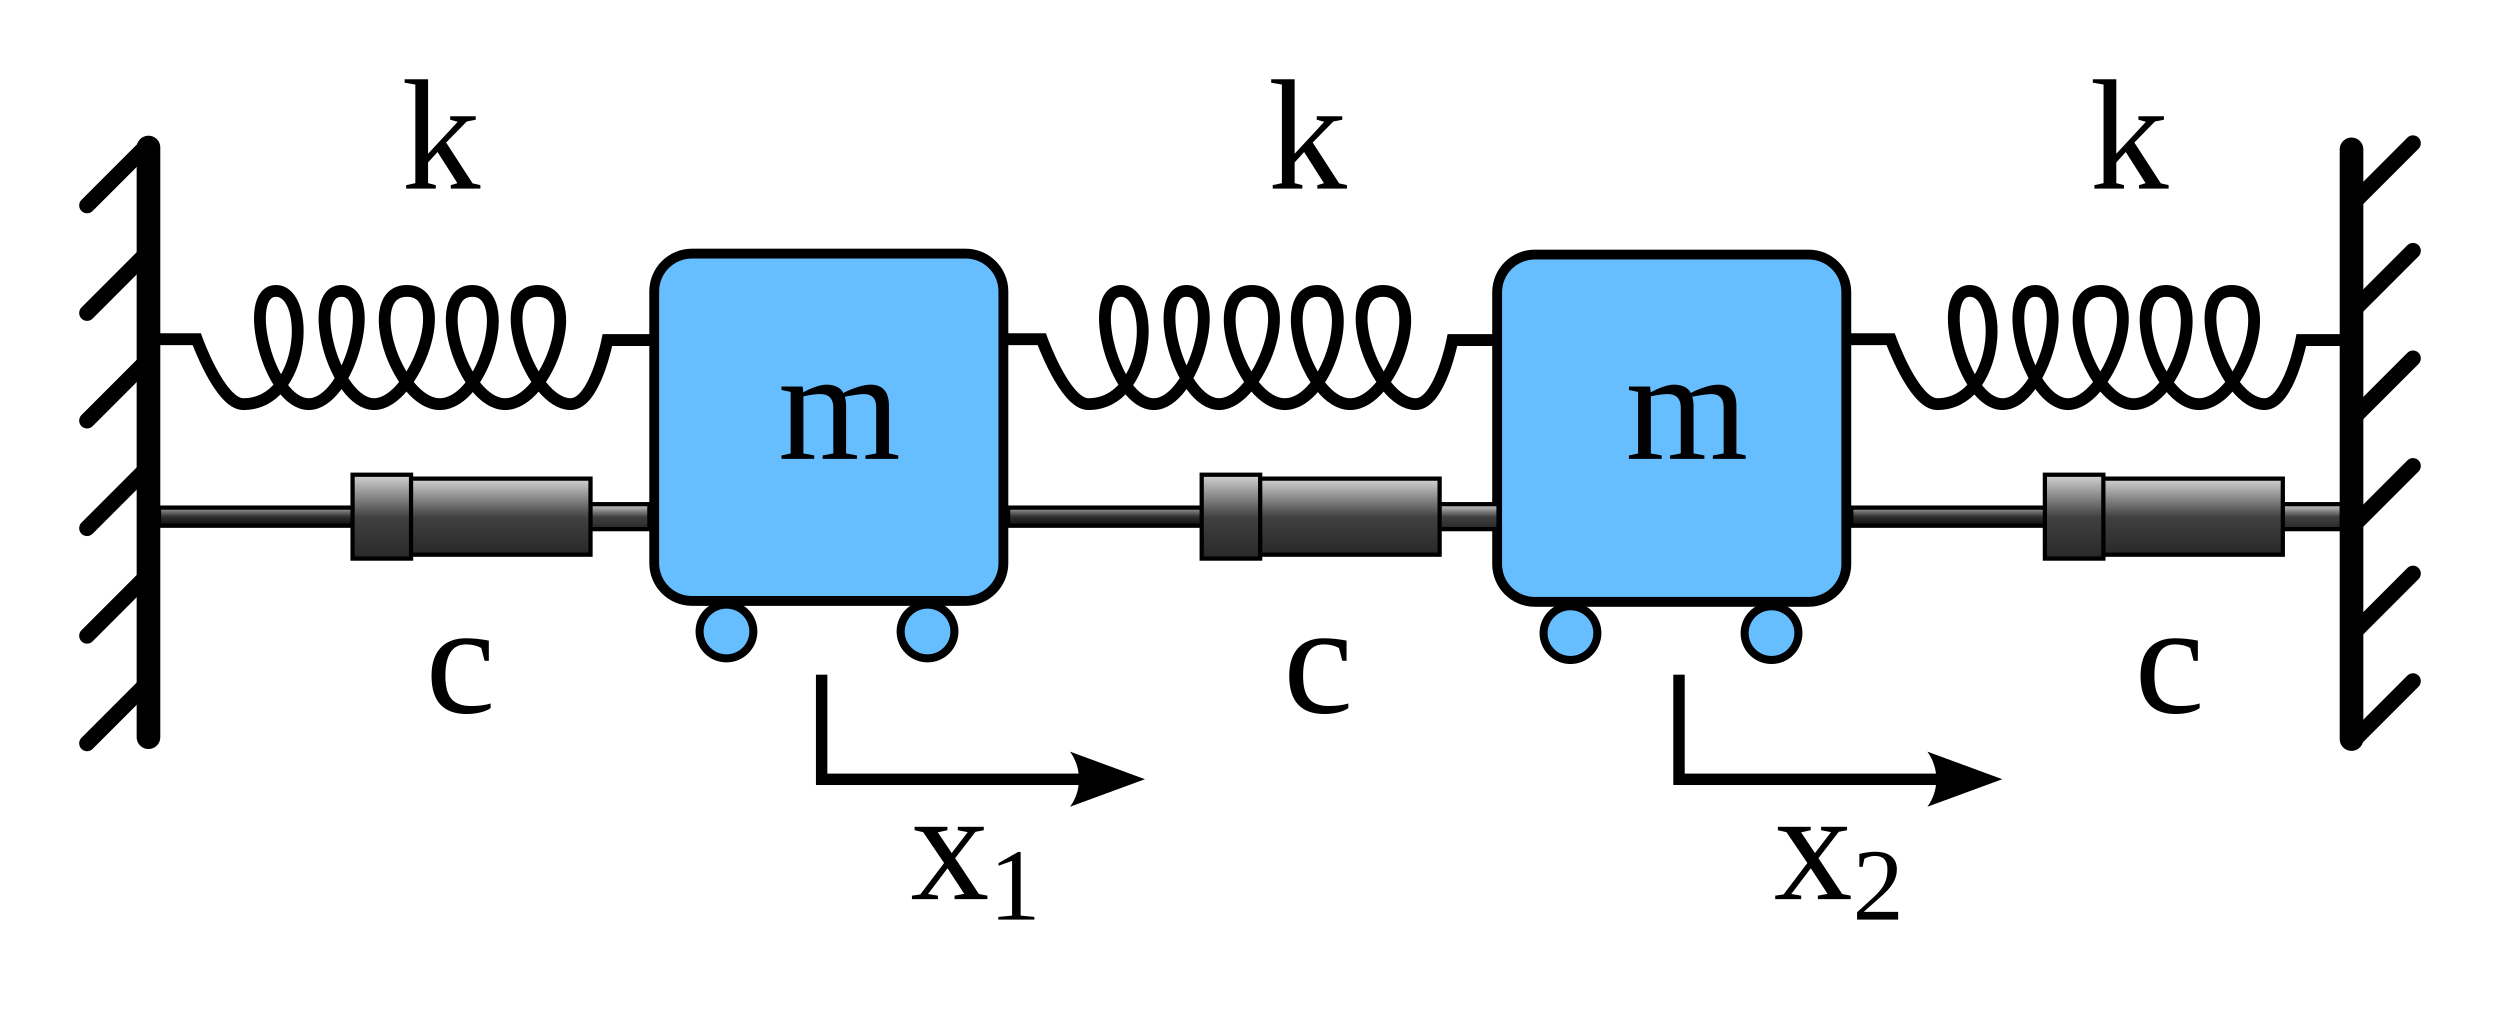
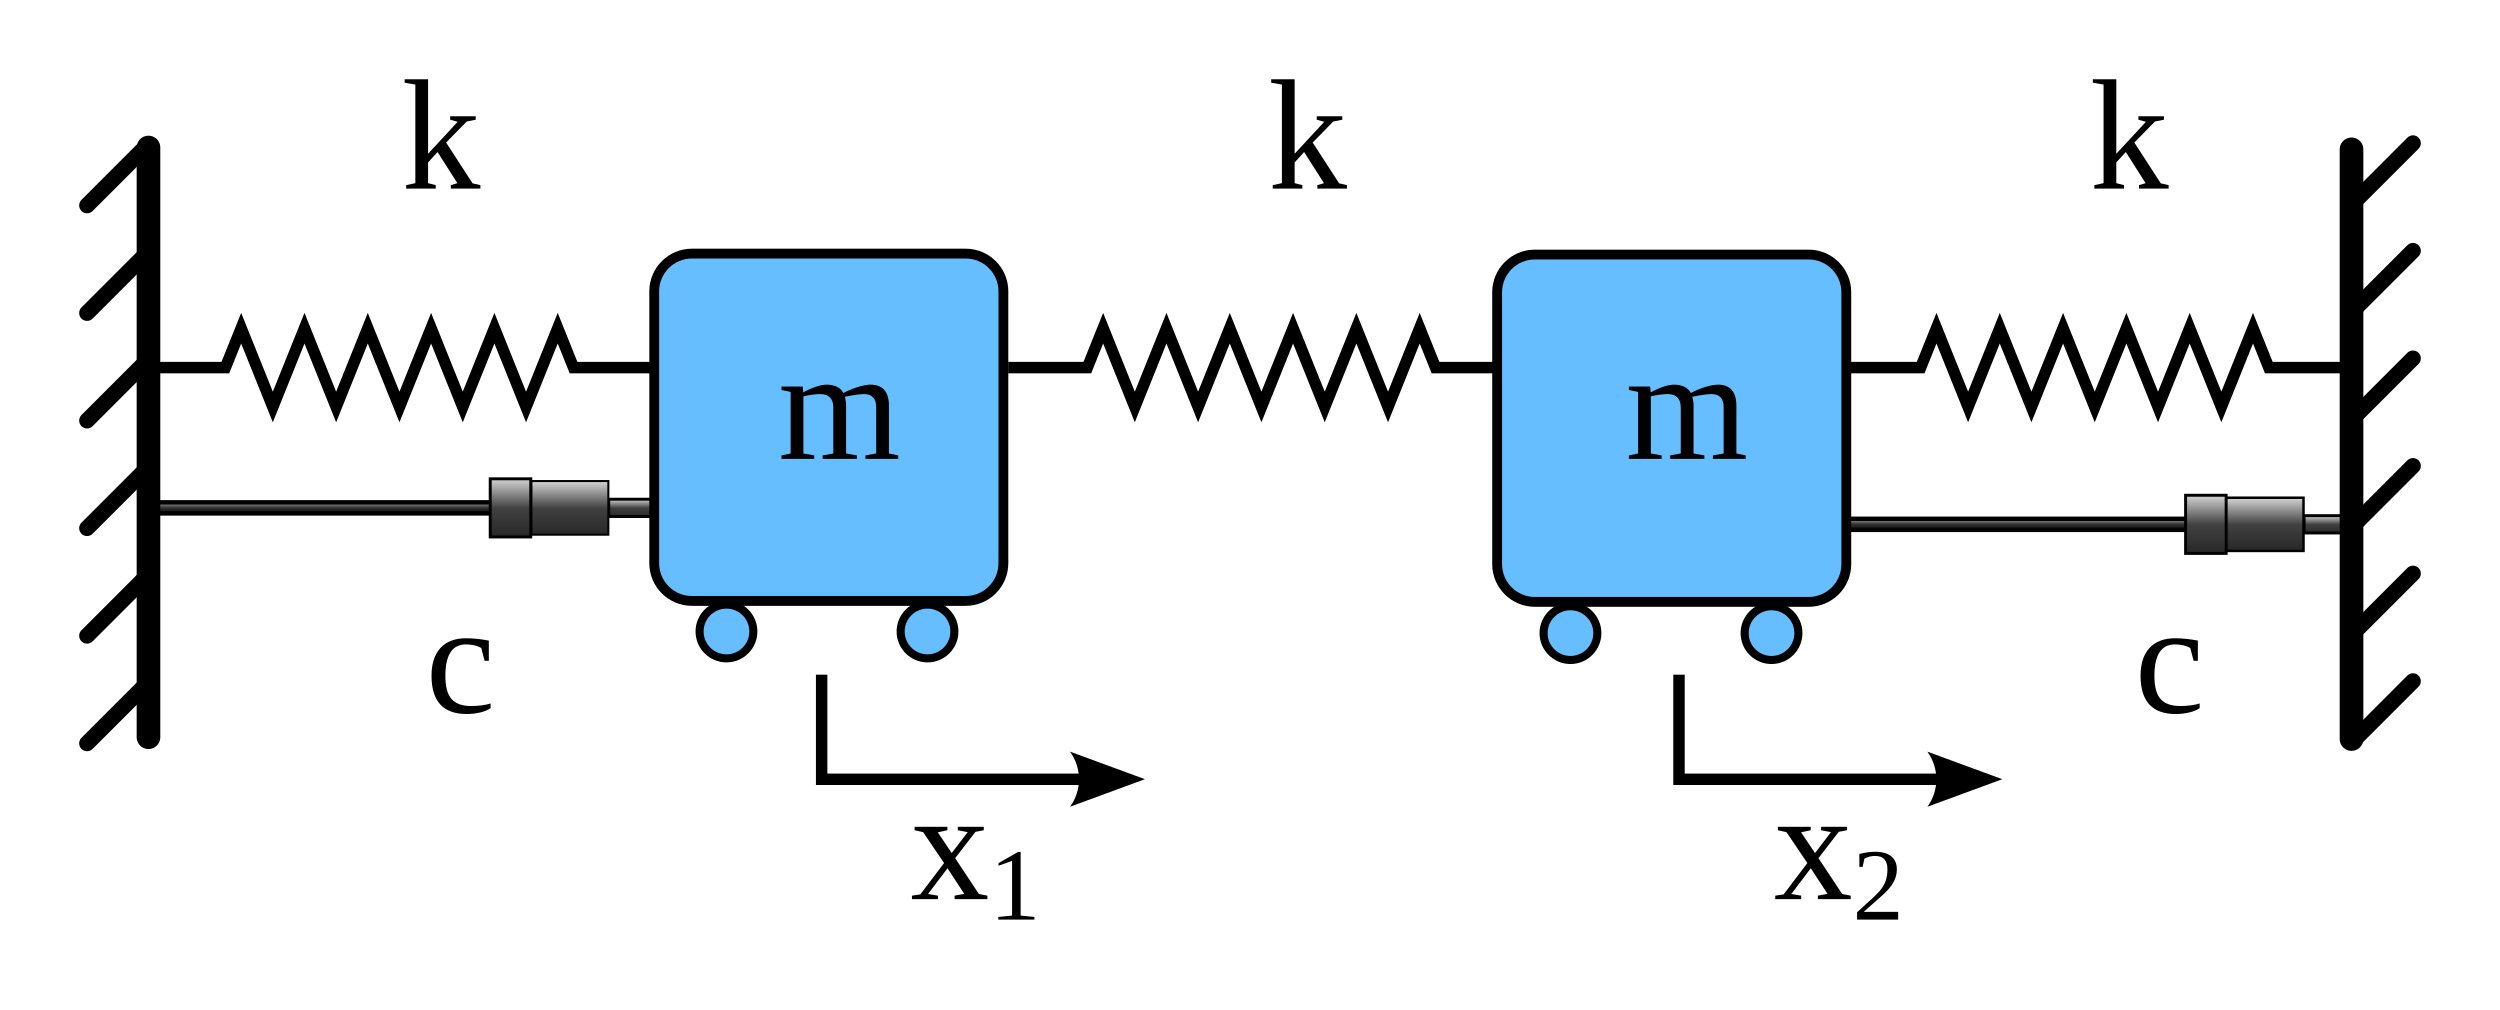
<svg xmlns="http://www.w3.org/2000/svg" xmlns:ns1="http://www.openswatchbook.org/uri/2009/osb" xmlns:xlink="http://www.w3.org/1999/xlink" width="634.68" height="256.355" id="svg2" version="1.1">
  <defs id="defs4">
    <linearGradient id="linearGradient3872" ns1:paint="solid">
      <stop style="stop-color:#000000;stop-opacity:1;" offset="0" id="stop3874" />
    </linearGradient>
    <linearGradient gradientUnits="userSpaceOnUse" xlink:href="#linearGradient3636" y1="149.316" id="linearGradient3642" x1="280.533" y2="46.952" x2="179.059" />
    <linearGradient id="linearGradient3636">
      <stop id="stop3638" style="stop-color:#000000;stop-opacity:1" offset="0" />
      <stop id="stop3644" style="stop-color:#d0d0d0;stop-opacity:1" offset="0.643" />
      <stop id="stop3640" style="stop-color:#ffffff;stop-opacity:1" offset="1" />
    </linearGradient>
    <linearGradient gradientTransform="matrix(0.430029,0,0,0.639573,193.7553,-48.61137)" gradientUnits="userSpaceOnUse" xlink:href="#linearGradient10689" id="linearGradient2567" y2="831.596" x2="195.701" y1="953.656" x1="195.701" />
    <linearGradient gradientTransform="matrix(1.723624,0,0,0.580173,5.800271,4.350203)" gradientUnits="userSpaceOnUse" xlink:href="#linearGradient10689" id="linearGradient2565" y2="831.596" x2="195.701" y1="953.656" x1="195.701" />
    <linearGradient gradientTransform="matrix(1.429058,0,0,0.138181,-89.86591,398.4339)" gradientUnits="userSpaceOnUse" xlink:href="#linearGradient12991" id="linearGradient2563" y2="831.596" x2="195.701" y1="953.656" x1="195.701" />
    <linearGradient gradientTransform="matrix(0.472869,0,0,0.190565,351.4267,351.7285)" gradientUnits="userSpaceOnUse" xlink:href="#linearGradient10689" id="linearGradient2561" y2="831.596" x2="195.701" y1="953.656" x1="195.701" />
    <linearGradient gradientTransform="scale(0.448308,2.230609)" gradientUnits="userSpaceOnUse" xlink:href="#linearGradient3574" id="linearGradient2393" y2="213.385" x2="-255.312" y1="213.385" x1="242.715" />
    <linearGradient gradientTransform="matrix(0.430029,0,0,0.639573,193.7553,-48.61137)" gradientUnits="userSpaceOnUse" xlink:href="#linearGradient10689" id="linearGradient2391" y2="831.596" x2="195.701" y1="953.656" x1="195.701" />
    <linearGradient gradientTransform="matrix(1.723624,0,0,0.580173,5.800271,4.350203)" gradientUnits="userSpaceOnUse" xlink:href="#linearGradient10689" id="linearGradient2389" y2="831.596" x2="195.701" y1="953.656" x1="195.701" />
    <linearGradient gradientTransform="matrix(1.429058,0,0,0.138181,-89.86591,398.4339)" gradientUnits="userSpaceOnUse" xlink:href="#linearGradient12991" id="linearGradient2387" y2="831.596" x2="195.701" y1="953.656" x1="195.701" />
    <linearGradient gradientTransform="matrix(0.472869,0,0,0.190565,351.4267,351.7285)" gradientUnits="userSpaceOnUse" xlink:href="#linearGradient10689" id="linearGradient2385" y2="831.596" x2="195.701" y1="953.656" x1="195.701" />
    <linearGradient gradientTransform="matrix(0.430029,0,0,0.639573,193.7553,-48.61137)" gradientUnits="userSpaceOnUse" xlink:href="#linearGradient10689" id="linearGradient13809" y2="831.596" x2="195.701" y1="953.656" x1="195.701" />
    <linearGradient gradientTransform="matrix(1.723624,0,0,0.580173,5.800271,4.350203)" gradientUnits="userSpaceOnUse" xlink:href="#linearGradient10689" id="linearGradient13807" y2="831.596" x2="195.701" y1="953.656" x1="195.701" />
    <linearGradient gradientTransform="matrix(1.429058,0,0,0.138181,-89.86591,398.4339)" gradientUnits="userSpaceOnUse" xlink:href="#linearGradient12991" id="linearGradient13805" y2="831.596" x2="195.701" y1="953.656" x1="195.701" />
    <linearGradient gradientTransform="matrix(0.472869,0,0,0.190565,351.4267,351.7285)" gradientUnits="userSpaceOnUse" xlink:href="#linearGradient10689" id="linearGradient13803" y2="831.596" x2="195.701" y1="953.656" x1="195.701" />
    <linearGradient gradientTransform="scale(0.448308,2.230609)" gradientUnits="userSpaceOnUse" xlink:href="#linearGradient3574" id="linearGradient4342" y2="213.385" x2="-255.312" y1="213.385" x1="242.715" />
    <linearGradient id="linearGradient3574">
      <stop id="stop3576" offset="0" style="stop-color:#80633f;stop-opacity:1" />
      <stop id="stop3578" offset="1" style="stop-color:#808080;stop-opacity:0" />
    </linearGradient>
    <linearGradient id="linearGradient10689">
      <stop id="stop10691" offset="0" style="stop-color:#202020;stop-opacity:1" />
      <stop id="stop10697" offset="0.5" style="stop-color:#404040;stop-opacity:1" />
      <stop id="stop10693" offset="1" style="stop-color:#ffffff;stop-opacity:1" />
    </linearGradient>
    <linearGradient id="linearGradient12991">
      <stop id="stop12993" offset="0" style="stop-color:#000000;stop-opacity:1" />
      <stop id="stop12995" offset="0.5" style="stop-color:#303030;stop-opacity:1" />
      <stop id="stop12997" offset="1" style="stop-color:#c5c5c5;stop-opacity:1" />
    </linearGradient>
    <marker id="Arrow1Lstart" style="overflow:visible" orient="auto" refY="0" refX="0">
      <path id="path14694" style="fill-rule:evenodd;stroke:#000000;stroke-width:1pt;marker-start:none" transform="scale(0.8,0.8)" d="M 0,0 5,-5 -12.5,0 5,5 0,0 z" />
    </marker>
    <marker id="Arrow2Lend" style="overflow:visible" orient="auto" refY="0" refX="0">
      <path id="path14686" style="font-size:12px;fill-rule:evenodd;stroke-width:0.625;stroke-linejoin:round" transform="matrix(-1.1,0,0,-1.1,5.5,0)" d="M 8.719,4.034 -2.207,0.016 8.719,-4.002 c -1.745,2.372 -1.735,5.617 -6e-7,8.035 z" />
    </marker>
    <marker id="Arrow2Mend" style="overflow:visible" orient="auto" refY="0" refX="0">
      <path id="path14683" style="font-size:12px;fill-rule:evenodd;stroke-width:0.625;stroke-linejoin:round" transform="matrix(-0.6,0,0,-0.6,3,0)" d="M 8.719,4.034 -2.207,0.016 8.719,-4.002 c -1.745,2.372 -1.735,5.617 -6e-7,8.035 z" />
    </marker>
    <marker id="DistanceOut" style="overflow:visible" orient="auto" refY="0" refX="0">
      <g id="g990" transform="matrix(-0.6,0,0,0.6,-4.8,0)">
        <path id="path991" style="fill-rule:evenodd;stroke:#000000;stroke-width:1pt;marker-start:none" d="M 0,0 5,-5 -12.5,0 5,5 0,0 z" />
        <path id="path992" style="fill:none;stroke:#000000;stroke-width:1.2pt;marker-start:none" d="m -14.76,-7 0,72" />
      </g>
    </marker>
    <marker id="TriangleOutM" style="overflow:visible" orient="auto" refY="0" refX="0">
      <path id="path14618" style="fill-rule:evenodd;stroke:#000000;stroke-width:1pt;marker-start:none" transform="scale(0.4,0.4)" d="m 5.77,0 -8.65,5 0,-10 8.65,5 z" />
    </marker>
-     <linearGradient xlink:href="#linearGradient10689" id="linearGradient5631" gradientUnits="userSpaceOnUse" gradientTransform="matrix(0.472869,0,0,0.190565,351.4267,351.7285)" x1="195.701" y1="953.656" x2="195.701" y2="831.596" />
-     <linearGradient xlink:href="#linearGradient12991" id="linearGradient5633" gradientUnits="userSpaceOnUse" gradientTransform="matrix(1.429058,0,0,0.138181,-89.86591,398.4339)" x1="195.701" y1="953.656" x2="195.701" y2="831.596" />
-     <linearGradient xlink:href="#linearGradient10689" id="linearGradient5635" gradientUnits="userSpaceOnUse" gradientTransform="matrix(1.723624,0,0,0.580173,5.800271,4.350203)" x1="195.701" y1="953.656" x2="195.701" y2="831.596" />
-     <linearGradient xlink:href="#linearGradient10689" id="linearGradient5637" gradientUnits="userSpaceOnUse" gradientTransform="matrix(0.430029,0,0,0.639573,193.7553,-48.61137)" x1="195.701" y1="953.656" x2="195.701" y2="831.596" />
-     <linearGradient xlink:href="#linearGradient10689-8" id="linearGradient5631-8" gradientUnits="userSpaceOnUse" gradientTransform="matrix(0.472869,0,0,0.190565,351.4267,351.7285)" x1="195.701" y1="953.656" x2="195.701" y2="831.596" />
    <linearGradient id="linearGradient10689-8">
      <stop id="stop10691-2" offset="0" style="stop-color:#202020;stop-opacity:1" />
      <stop id="stop10697-7" offset="0.5" style="stop-color:#404040;stop-opacity:1" />
      <stop id="stop10693-7" offset="1" style="stop-color:#ffffff;stop-opacity:1" />
    </linearGradient>
-     <linearGradient xlink:href="#linearGradient12991-2" id="linearGradient5633-1" gradientUnits="userSpaceOnUse" gradientTransform="matrix(1.429058,0,0,0.138181,-89.86591,398.4339)" x1="195.701" y1="953.656" x2="195.701" y2="831.596" />
    <linearGradient id="linearGradient12991-2">
      <stop id="stop12993-6" offset="0" style="stop-color:#000000;stop-opacity:1" />
      <stop id="stop12995-0" offset="0.5" style="stop-color:#303030;stop-opacity:1" />
      <stop id="stop12997-4" offset="1" style="stop-color:#c5c5c5;stop-opacity:1" />
    </linearGradient>
-     <linearGradient xlink:href="#linearGradient10689-8" id="linearGradient5635-9" gradientUnits="userSpaceOnUse" gradientTransform="matrix(1.723624,0,0,0.580173,5.800271,4.350203)" x1="195.701" y1="953.656" x2="195.701" y2="831.596" />
    <linearGradient id="linearGradient5660">
      <stop id="stop5662" offset="0" style="stop-color:#202020;stop-opacity:1" />
      <stop id="stop5664" offset="0.5" style="stop-color:#404040;stop-opacity:1" />
      <stop id="stop5666" offset="1" style="stop-color:#ffffff;stop-opacity:1" />
    </linearGradient>
    <linearGradient xlink:href="#linearGradient10689-8" id="linearGradient5637-4" gradientUnits="userSpaceOnUse" gradientTransform="matrix(0.430029,0,0,0.639573,193.7553,-48.61137)" x1="195.701" y1="953.656" x2="195.701" y2="831.596" />
    <linearGradient id="linearGradient5669">
      <stop id="stop5671" offset="0" style="stop-color:#202020;stop-opacity:1" />
      <stop id="stop5673" offset="0.5" style="stop-color:#404040;stop-opacity:1" />
      <stop id="stop5675" offset="1" style="stop-color:#ffffff;stop-opacity:1" />
    </linearGradient>
-     <linearGradient y2="831.596" x2="195.701" y1="953.656" x1="195.701" gradientTransform="matrix(0.430029,0,0,0.639573,193.7553,-48.61137)" gradientUnits="userSpaceOnUse" id="linearGradient5682" xlink:href="#linearGradient10689-8" />
-     <linearGradient xlink:href="#linearGradient10689-8-5" id="linearGradient5631-8-4" gradientUnits="userSpaceOnUse" gradientTransform="matrix(0.472869,0,0,0.190565,351.4267,351.7285)" x1="195.701" y1="953.656" x2="195.701" y2="831.596" />
    <linearGradient id="linearGradient10689-8-5">
      <stop id="stop10691-2-8" offset="0" style="stop-color:#202020;stop-opacity:1" />
      <stop id="stop10697-7-8" offset="0.5" style="stop-color:#404040;stop-opacity:1" />
      <stop id="stop10693-7-1" offset="1" style="stop-color:#ffffff;stop-opacity:1" />
    </linearGradient>
-     <linearGradient xlink:href="#linearGradient12991-2-1" id="linearGradient5633-1-2" gradientUnits="userSpaceOnUse" gradientTransform="matrix(1.429058,0,0,0.138181,-89.86591,398.4339)" x1="195.701" y1="953.656" x2="195.701" y2="831.596" />
    <linearGradient id="linearGradient12991-2-1">
      <stop id="stop12993-6-4" offset="0" style="stop-color:#000000;stop-opacity:1" />
      <stop id="stop12995-0-9" offset="0.5" style="stop-color:#303030;stop-opacity:1" />
      <stop id="stop12997-4-8" offset="1" style="stop-color:#c5c5c5;stop-opacity:1" />
    </linearGradient>
-     <linearGradient xlink:href="#linearGradient10689-8-5" id="linearGradient5635-9-2" gradientUnits="userSpaceOnUse" gradientTransform="matrix(1.723624,0,0,0.580173,5.800271,4.350203)" x1="195.701" y1="953.656" x2="195.701" y2="831.596" />
    <linearGradient id="linearGradient5762">
      <stop id="stop5764" offset="0" style="stop-color:#202020;stop-opacity:1" />
      <stop id="stop5766" offset="0.5" style="stop-color:#404040;stop-opacity:1" />
      <stop id="stop5768" offset="1" style="stop-color:#ffffff;stop-opacity:1" />
    </linearGradient>
    <linearGradient y2="831.596" x2="195.701" y1="953.656" x1="195.701" gradientTransform="matrix(0.430029,0,0,0.639573,193.7553,-48.61137)" gradientUnits="userSpaceOnUse" id="linearGradient5682-4" xlink:href="#linearGradient10689-8-5" />
    <linearGradient id="linearGradient5771">
      <stop id="stop5773" offset="0" style="stop-color:#202020;stop-opacity:1" />
      <stop id="stop5775" offset="0.5" style="stop-color:#404040;stop-opacity:1" />
      <stop id="stop5777" offset="1" style="stop-color:#ffffff;stop-opacity:1" />
    </linearGradient>
-     <linearGradient y2="831.596" x2="195.701" y1="953.656" x1="195.701" gradientTransform="matrix(0.430029,0,0,0.639573,193.7553,-48.61137)" gradientUnits="userSpaceOnUse" id="linearGradient5784" xlink:href="#linearGradient10689-8-5" />
    <marker id="Arrow2Mend-1" style="overflow:visible" orient="auto" refY="0" refX="0">
      <path id="path14683-7" style="font-size:12px;fill-rule:evenodd;stroke-width:0.625;stroke-linejoin:round" transform="matrix(-0.6,0,0,-0.6,3,0)" d="M 8.719,4.034 -2.207,0.016 8.719,-4.002 c -1.745,2.372 -1.735,5.617 -6e-7,8.035 z" />
    </marker>
+     <linearGradient xlink:href="#linearGradient12991" id="linearGradient3258" gradientUnits="userSpaceOnUse" gradientTransform="matrix(3.629882,0,0,0.1220339,-575.985,417.6427)" x1="195.701" y1="953.656" x2="195.701" y2="831.596" />
+     <linearGradient xlink:href="#linearGradient10689" id="linearGradient3260" gradientUnits="userSpaceOnUse" gradientTransform="matrix(0.472869,0,0,0.190565,354.7498,356.5404)" x1="195.701" y1="953.656" x2="195.701" y2="831.596" />
+     <linearGradient xlink:href="#linearGradient10689" id="linearGradient3262" gradientUnits="userSpaceOnUse" gradientTransform="matrix(0.8160099,0,0,0.5901023,225.5794,0.3090354)" x1="195.701" y1="953.656" x2="195.701" y2="831.596" />
+     <linearGradient xlink:href="#linearGradient10689" id="linearGradient3264" gradientUnits="userSpaceOnUse" gradientTransform="matrix(0.430029,0,0,0.639573,240.4994,-43.79948)" x1="195.701" y1="953.656" x2="195.701" y2="831.596" />
+     <linearGradient xlink:href="#linearGradient12991-7" id="linearGradient3258-1" gradientUnits="userSpaceOnUse" gradientTransform="matrix(3.629882,0,0,0.1220339,-575.985,417.6427)" x1="195.701" y1="953.656" x2="195.701" y2="831.596" />
+     <linearGradient id="linearGradient12991-7">
+       <stop id="stop12993-4" offset="0" style="stop-color:#000000;stop-opacity:1" />
+       <stop id="stop12995-09" offset="0.5" style="stop-color:#303030;stop-opacity:1" />
+       <stop id="stop12997-48" offset="1" style="stop-color:#c5c5c5;stop-opacity:1" />
+     </linearGradient>
+     <linearGradient xlink:href="#linearGradient10689-2" id="linearGradient3260-8" gradientUnits="userSpaceOnUse" gradientTransform="matrix(0.472869,0,0,0.190565,354.7498,356.5404)" x1="195.701" y1="953.656" x2="195.701" y2="831.596" />
+     <linearGradient id="linearGradient10689-2">
+       <stop id="stop10691-4" offset="0" style="stop-color:#202020;stop-opacity:1" />
+       <stop id="stop10697-5" offset="0.5" style="stop-color:#404040;stop-opacity:1" />
+       <stop id="stop10693-5" offset="1" style="stop-color:#ffffff;stop-opacity:1" />
+     </linearGradient>
+     <linearGradient xlink:href="#linearGradient10689-2" id="linearGradient3262-1" gradientUnits="userSpaceOnUse" gradientTransform="matrix(0.7877126,0,0,0.5904889,231.1025,-0.03558926)" x1="195.701" y1="953.656" x2="195.701" y2="831.596" />
+     <linearGradient id="linearGradient3287">
+       <stop id="stop3289" offset="0" style="stop-color:#202020;stop-opacity:1" />
+       <stop id="stop3291" offset="0.5" style="stop-color:#404040;stop-opacity:1" />
+       <stop id="stop3293" offset="1" style="stop-color:#ffffff;stop-opacity:1" />
+     </linearGradient>
+     <linearGradient xlink:href="#linearGradient10689-2" id="linearGradient3264-7" gradientUnits="userSpaceOnUse" gradientTransform="matrix(0.430029,0,0,0.639573,240.4994,-43.79948)" x1="195.701" y1="953.656" x2="195.701" y2="831.596" />
+     <linearGradient id="linearGradient3296">
+       <stop id="stop3298" offset="0" style="stop-color:#202020;stop-opacity:1" />
+       <stop id="stop3300" offset="0.5" style="stop-color:#404040;stop-opacity:1" />
+       <stop id="stop3302" offset="1" style="stop-color:#ffffff;stop-opacity:1" />
+     </linearGradient>
+     <linearGradient y2="831.596" x2="195.701" y1="953.656" x1="195.701" gradientTransform="matrix(0.430029,0,0,0.639573,240.4994,-43.79948)" gradientUnits="userSpaceOnUse" id="linearGradient3310" xlink:href="#linearGradient10689-2" />
+     <linearGradient xlink:href="#linearGradient12991-7-4" id="linearGradient3258-1-1" gradientUnits="userSpaceOnUse" gradientTransform="matrix(3.629882,0,0,0.1220339,-575.985,417.6427)" x1="195.701" y1="953.656" x2="195.701" y2="831.596" />
+     <linearGradient id="linearGradient12991-7-4">
+       <stop id="stop12993-4-2" offset="0" style="stop-color:#000000;stop-opacity:1" />
+       <stop id="stop12995-09-3" offset="0.5" style="stop-color:#303030;stop-opacity:1" />
+       <stop id="stop12997-48-2" offset="1" style="stop-color:#c5c5c5;stop-opacity:1" />
+     </linearGradient>
+     <linearGradient xlink:href="#linearGradient10689-2-1" id="linearGradient3260-8-2" gradientUnits="userSpaceOnUse" gradientTransform="matrix(0.472869,0,0,0.190565,354.7498,356.5404)" x1="195.701" y1="953.656" x2="195.701" y2="831.596" />
+     <linearGradient id="linearGradient10689-2-1">
+       <stop id="stop10691-4-6" offset="0" style="stop-color:#202020;stop-opacity:1" />
+       <stop id="stop10697-5-8" offset="0.5" style="stop-color:#404040;stop-opacity:1" />
+       <stop id="stop10693-5-5" offset="1" style="stop-color:#ffffff;stop-opacity:1" />
+     </linearGradient>
+     <linearGradient xlink:href="#linearGradient10689-2-1" id="linearGradient3262-1-7" gradientUnits="userSpaceOnUse" gradientTransform="matrix(1.226927,0,0,0.5851269,125.4419,4.745196)" x1="195.701" y1="953.656" x2="195.701" y2="831.596" />
+     <linearGradient id="linearGradient3392">
+       <stop id="stop3394" offset="0" style="stop-color:#202020;stop-opacity:1" />
+       <stop id="stop3396" offset="0.5" style="stop-color:#404040;stop-opacity:1" />
+       <stop id="stop3398" offset="1" style="stop-color:#ffffff;stop-opacity:1" />
+     </linearGradient>
+     <linearGradient y2="831.596" x2="195.701" y1="953.656" x1="195.701" gradientTransform="matrix(0.430029,0,0,0.639573,240.4994,-43.79948)" gradientUnits="userSpaceOnUse" id="linearGradient3310-6" xlink:href="#linearGradient10689-2-1" />
+     <linearGradient id="linearGradient3401">
+       <stop id="stop3403" offset="0" style="stop-color:#202020;stop-opacity:1" />
+       <stop id="stop3405" offset="0.5" style="stop-color:#404040;stop-opacity:1" />
+       <stop id="stop3407" offset="1" style="stop-color:#ffffff;stop-opacity:1" />
+     </linearGradient>
+     <linearGradient y2="831.596" x2="195.701" y1="953.656" x1="195.701" gradientTransform="matrix(0.430029,0,0,0.639573,240.4994,-43.79948)" gradientUnits="userSpaceOnUse" id="linearGradient3415" xlink:href="#linearGradient10689-2-1" />
+     <linearGradient xlink:href="#linearGradient10689" id="linearGradient3515" gradientUnits="userSpaceOnUse" gradientTransform="matrix(0.1073169,0,0,0.1596101,161.5705,363.5943)" x1="195.701" y1="953.656" x2="195.701" y2="831.596" />
+     <linearGradient xlink:href="#linearGradient12991" id="linearGradient3521" gradientUnits="userSpaceOnUse" gradientTransform="matrix(0.9058635,0,0,0.03045446,-42.18913,478.7505)" x1="195.701" y1="953.656" x2="195.701" y2="831.596" />
+     <linearGradient xlink:href="#linearGradient10689-2" id="linearGradient3524" gradientUnits="userSpaceOnUse" gradientTransform="matrix(0.1073169,0,0,0.1596101,377.6685,367.7706)" x1="195.701" y1="953.656" x2="195.701" y2="831.596" />
+     <linearGradient xlink:href="#linearGradient12991-7" id="linearGradient3530" gradientUnits="userSpaceOnUse" gradientTransform="matrix(0.9058635,0,0,0.03045446,173.9088,482.9269)" x1="195.701" y1="953.656" x2="195.701" y2="831.596" />
  </defs>
  <g id="layer1" transform="translate(-52.91663,-376.9692)">
+     <path style="fill:none;stroke:#000000;stroke-width:2.9;stroke-miterlimit:4;stroke-opacity:1;stroke-dasharray:none" d="m 308.867,470.293 20.091,0 4.018,-10 8.036,20 8.037,-20 8.036,20 8.036,-20 8.036,20 8.036,-20 8.036,20 8.036,-20 8.036,20 8.036,-20 4.018,10 20.091,0" id="spring2" />
+     <path style="fill:none;stroke:#000000;stroke-width:2.9;stroke-miterlimit:4;stroke-opacity:1;stroke-dasharray:none" d="m 520.42,470.293 20.091,0 4.018,-10 8.036,20 8.037,-20 8.036,20 8.036,-20 8.036,20 8.036,-20 8.036,20 8.036,-20 8.036,20 8.036,-20 4.018,10 20.091,0" id="spring3" />
+     <path style="fill:none;stroke:#000000;stroke-width:2.9;stroke-miterlimit:4;stroke-opacity:1;stroke-dasharray:none" d="m 90.036,470.293 20.091,0 4.018,-10 8.036,20 8.037,-20 8.036,20 8.036,-20 8.036,20 8.036,-20 8.036,20 8.036,-20 8.036,20 8.036,-20 4.018,10 20.091,0" id="path3476" />
+     <g id="g13789-1-1" transform="matrix(0.2495573,0,0,0.2495573,531.9614,378.7011)">
+       <rect id="use12221-1-8" style="fill:url(#linearGradient3258-1-1);fill-opacity:1;fill-rule:nonzero;stroke:#000000;stroke-width:4.493;stroke-miterlimit:4;stroke-opacity:1" y="520.807" x="-41.573" height="11.285" width="348.131" />
+       <g id="g3143-5-9">
+         <rect width="45.351" height="17.623" x="424.368" y="517.638" style="fill:url(#linearGradient3260-8-2);fill-opacity:1;fill-rule:nonzero;stroke:#000000;stroke-width:3;stroke-miterlimit:4;stroke-opacity:1" id="use12227-2-2" />
+         <rect width="117.671" height="54.111" x="306.077" y="499.394" style="fill:url(#linearGradient3262-1-7);fill-opacity:1;fill-rule:nonzero;stroke:#000000;stroke-width:2.542;stroke-miterlimit:4;stroke-opacity:1" id="rect9915-7-7" />
+       </g>
+       <rect id="use10699-6-9" style="fill:url(#linearGradient3415);fill-opacity:1;fill-rule:nonzero;stroke:#000000;stroke-width:3;stroke-miterlimit:4;stroke-opacity:1" y="496.876" x="303.811" height="59.146" width="41.243" />
+     </g>
+     <rect width="86.879" height="2.816" x="91.177" y="504.496" style="fill:url(#linearGradient3521);fill-opacity:1;fill-rule:nonzero;stroke:#000000;stroke-width:1.121;stroke-miterlimit:4;stroke-opacity:1" id="use12221" />
+     <rect width="10.292" height="14.76" x="177.37" y="498.524" style="fill:url(#linearGradient3515);fill-opacity:1;fill-rule:nonzero;stroke:#000000;stroke-width:0.749;stroke-miterlimit:4;stroke-opacity:1" id="use10699" />
    <g id="g2201" transform="translate(65.43716,403.056)">
      <path style="fill:none;stroke:#000000;stroke-width:6;stroke-linecap:round;stroke-linejoin:miter;stroke-miterlimit:4;stroke-opacity:1;stroke-dasharray:none" d="m 25.174,11.362 0,149.707" id="path3582" />
      <path style="fill:none;stroke:#000000;stroke-width:4;stroke-linecap:round;stroke-linejoin:miter;stroke-miterlimit:4;stroke-opacity:1;stroke-dasharray:none" d="M 9.579,26.065 23.503,12.141" id="path3584" />
      <path style="fill:none;stroke:#000000;stroke-width:4;stroke-linecap:round;stroke-linejoin:miter;stroke-miterlimit:4;stroke-opacity:1;stroke-dasharray:none" d="M 9.579,53.378 23.503,39.454" id="path3586" />
      <path style="fill:none;stroke:#000000;stroke-width:4;stroke-linecap:round;stroke-linejoin:miter;stroke-miterlimit:4;stroke-opacity:1;stroke-dasharray:none" d="M 9.579,80.69 23.503,66.767" id="path3588" />
      <path style="fill:none;stroke:#000000;stroke-width:4;stroke-linecap:round;stroke-linejoin:miter;stroke-miterlimit:4;stroke-opacity:1;stroke-dasharray:none" d="M 9.579,108.003 23.503,94.079" id="path3590" />
      <path style="fill:none;stroke:#000000;stroke-width:4;stroke-linecap:round;stroke-linejoin:miter;stroke-miterlimit:4;stroke-opacity:1;stroke-dasharray:none" d="M 9.579,135.316 23.503,121.392" id="path3592" />
      <path style="fill:none;stroke:#000000;stroke-width:4;stroke-linecap:round;stroke-linejoin:miter;stroke-miterlimit:4;stroke-opacity:1;stroke-dasharray:none" d="M 9.579,162.628 23.503,148.705" id="path3594" />
    </g>
-     <path style="fill:none;stroke:#000000;stroke-width:3;stroke-linecap:butt;stroke-linejoin:miter;stroke-miterlimit:4;stroke-opacity:1;stroke-dasharray:none" id="path3596" d="m 92.171,463.08 10.693,0 c 0,0 5.919,16.486 11.807,16.486 15.954,0 17.224,-28.738 8.31,-28.738 -8.914,0 -1.883,28.738 8.31,28.738 10.193,0 17.967,-28.738 8.31,-28.738 -9.435,0 -1.882,28.738 8.31,28.738 10.209,0 20.669,-28.738 8.31,-28.738 -12.137,0 -2.529,28.738 8.31,28.738 11.507,0 19.09,-28.738 8.31,-28.738 -11.226,0 -2.53,28.738 8.31,28.738 11.062,0 20.426,-28.738 8.31,-28.738 -11.894,0 -1.879,28.738 8.31,28.738 6.205,0 9.357,-16.263 9.357,-16.263 l 12.253,0" />
-     <path style="fill:none;stroke:#000000;stroke-width:3;stroke-linecap:butt;stroke-linejoin:miter;stroke-miterlimit:4;stroke-opacity:1;stroke-dasharray:none" id="path3598" d="m 306.696,463.08 10.693,0 c 0,0 5.919,16.486 11.807,16.486 15.954,0 17.224,-28.738 8.31,-28.738 -8.914,0 -1.883,28.738 8.31,28.738 10.193,0 17.967,-28.738 8.31,-28.738 -9.435,0 -1.882,28.738 8.31,28.738 10.209,0 20.669,-28.738 8.31,-28.738 -12.137,0 -2.529,28.738 8.31,28.738 11.507,0 19.09,-28.738 8.31,-28.738 -11.226,0 -2.53,28.738 8.31,28.738 11.062,0 20.426,-28.738 8.31,-28.738 -11.894,0 -1.879,28.738 8.31,28.738 6.205,0 9.357,-16.263 9.357,-16.263 l 12.253,0" />
-     <rect ry="9.572" y="441.354" x="219.005" height="88.173" style="fill:#67beff;fill-opacity:1;stroke:#000000;stroke-width:2.5;stroke-linecap:round;stroke-linejoin:miter;stroke-miterlimit:4;stroke-opacity:1;stroke-dasharray:none;stroke-dashoffset:0" id="rect3634" width="88.642" />
    <g id="g2210" transform="matrix(-1,0,0,-1,675.0762,575.9541)">
      <path style="fill:none;stroke:#000000;stroke-width:6;stroke-linecap:round;stroke-linejoin:miter;stroke-miterlimit:4;stroke-opacity:1;stroke-dasharray:none" d="m 25.174,11.362 0,149.707" id="path2212" />
      <path style="fill:none;stroke:#000000;stroke-width:4;stroke-linecap:round;stroke-linejoin:miter;stroke-miterlimit:4;stroke-opacity:1;stroke-dasharray:none" d="M 9.579,26.065 23.503,12.141" id="path2214" />
      <path style="fill:none;stroke:#000000;stroke-width:4;stroke-linecap:round;stroke-linejoin:miter;stroke-miterlimit:4;stroke-opacity:1;stroke-dasharray:none" d="M 9.579,53.378 23.503,39.454" id="path2216" />
      <path style="fill:none;stroke:#000000;stroke-width:4;stroke-linecap:round;stroke-linejoin:miter;stroke-miterlimit:4;stroke-opacity:1;stroke-dasharray:none" d="M 9.579,80.69 23.503,66.767" id="path2218" />
      <path style="fill:none;stroke:#000000;stroke-width:4;stroke-linecap:round;stroke-linejoin:miter;stroke-miterlimit:4;stroke-opacity:1;stroke-dasharray:none" d="M 9.579,108.003 23.503,94.079" id="path2220" />
      <path style="fill:none;stroke:#000000;stroke-width:4;stroke-linecap:round;stroke-linejoin:miter;stroke-miterlimit:4;stroke-opacity:1;stroke-dasharray:none" d="M 9.579,135.316 23.503,121.392" id="path2222" />
      <path style="fill:none;stroke:#000000;stroke-width:4;stroke-linecap:round;stroke-linejoin:miter;stroke-miterlimit:4;stroke-opacity:1;stroke-dasharray:none" d="M 9.579,162.628 23.503,148.705" id="path2224" />
    </g>
-     <rect ry="9.572" y="441.595" x="432.999" height="88.173" style="fill:#67beff;fill-opacity:1;stroke:#000000;stroke-width:2.5;stroke-linecap:round;stroke-linejoin:miter;stroke-miterlimit:4;stroke-opacity:1;stroke-dasharray:none;stroke-dashoffset:0" id="rect2226" width="88.642" />
-     <path style="fill:none;stroke:#000000;stroke-width:3;stroke-linecap:butt;stroke-linejoin:miter;stroke-miterlimit:4;stroke-opacity:1;stroke-dasharray:none" id="path2230" d="m 522.2,463.08 10.693,0 c 0,0 5.919,16.486 11.807,16.486 15.954,0 17.224,-28.738 8.31,-28.738 -8.914,0 -1.883,28.738 8.31,28.738 10.193,0 17.967,-28.738 8.31,-28.738 -9.435,0 -1.882,28.738 8.31,28.738 10.209,0 20.669,-28.738 8.31,-28.738 -12.137,0 -2.529,28.738 8.31,28.738 11.507,0 19.09,-28.738 8.31,-28.738 -11.226,0 -2.53,28.738 8.31,28.738 11.062,0 20.426,-28.738 8.31,-28.738 -11.894,0 -1.879,28.738 8.31,28.738 6.205,0 9.357,-16.263 9.357,-16.263 l 12.253,0" />
-     <g id="g13789" transform="matrix(0.3599748,0,0,0.3599748,49.88818,320.3579)">
-       <rect id="use12227" style="fill:url(#linearGradient5631);fill-opacity:1;fill-rule:nonzero;stroke:#000000;stroke-width:3;stroke-miterlimit:4;stroke-opacity:1" y="512.826" x="421.045" height="17.623" width="45.351" />
-       <rect id="use12221" style="fill:url(#linearGradient5633);fill-opacity:1;fill-rule:nonzero;stroke:#000000;stroke-width:3;stroke-miterlimit:4;stroke-opacity:1" y="515.248" x="120.528" height="12.779" width="137.057" />
-       <rect id="rect9915" style="fill:url(#linearGradient5635);fill-opacity:1;fill-rule:nonzero;stroke:#000000;stroke-width:3;stroke-miterlimit:4;stroke-opacity:1" y="494.811" x="259.562" height="53.653" width="165.308" />
-       <rect id="use10699" style="fill:url(#linearGradient5637);fill-opacity:1;fill-rule:nonzero;stroke:#000000;stroke-width:3;stroke-miterlimit:4;stroke-opacity:1" y="492.064" x="257.067" height="59.146" width="41.243" />
-     </g>
-     <g transform="matrix(0.4557456,0,0,0.4557456,10.88055,315.7048)" id="g2535" style="fill:#67beff;fill-opacity:1;stroke:#000000;stroke-opacity:1">
-       <path d="m 511.886,522.186 a 14.975,14.975 0 1 1 -29.951,0 14.975,14.975 0 1 1 29.951,0 z" transform="translate(0,-36)" style="fill:#67beff;fill-opacity:1;stroke:#000000;stroke-width:4.5;stroke-miterlimit:4;stroke-opacity:1;stroke-dasharray:none;stroke-dashoffset:0" id="path2537" />
-       <path d="m 511.886,522.186 a 14.975,14.975 0 1 1 -29.951,0 14.975,14.975 0 1 1 29.951,0 z" transform="translate(112,-36)" style="fill:#67beff;fill-opacity:1;stroke:#000000;stroke-width:4.5;stroke-miterlimit:4;stroke-opacity:1;stroke-dasharray:none;stroke-dashoffset:0" id="path2539" />
-     </g>
-     <g id="g13789-6" transform="matrix(0.3599748,0,0,0.3599748,265.4547,320.3579)">
-       <rect id="use12227-0" style="fill:url(#linearGradient5631-8);fill-opacity:1;fill-rule:nonzero;stroke:#000000;stroke-width:3;stroke-miterlimit:4;stroke-opacity:1" y="512.826" x="421.045" height="17.623" width="45.351" />
-       <rect id="use12221-3" style="fill:url(#linearGradient5633-1);fill-opacity:1;fill-rule:nonzero;stroke:#000000;stroke-width:3;stroke-miterlimit:4;stroke-opacity:1" y="515.248" x="120.528" height="12.779" width="137.057" />
-       <rect id="rect9915-6" style="fill:url(#linearGradient5635-9);fill-opacity:1;fill-rule:nonzero;stroke:#000000;stroke-width:3;stroke-miterlimit:4;stroke-opacity:1" y="494.811" x="259.562" height="53.653" width="165.308" />
-       <rect id="use10699-2" style="fill:url(#linearGradient5682);fill-opacity:1;fill-rule:nonzero;stroke:#000000;stroke-width:3;stroke-miterlimit:4;stroke-opacity:1" y="492.064" x="257.067" height="59.146" width="41.243" />
-     </g>
-     <g id="g13789-6-5" transform="matrix(0.3599748,0,0,0.3599748,479.5172,320.3579)">
-       <rect id="use12227-0-2" style="fill:url(#linearGradient5631-8-4);fill-opacity:1;fill-rule:nonzero;stroke:#000000;stroke-width:3;stroke-miterlimit:4;stroke-opacity:1" y="512.826" x="421.045" height="17.623" width="45.351" />
-       <rect id="use12221-3-9" style="fill:url(#linearGradient5633-1-2);fill-opacity:1;fill-rule:nonzero;stroke:#000000;stroke-width:3;stroke-miterlimit:4;stroke-opacity:1" y="515.248" x="120.528" height="12.779" width="137.057" />
-       <rect id="rect9915-6-9" style="fill:url(#linearGradient5635-9-2);fill-opacity:1;fill-rule:nonzero;stroke:#000000;stroke-width:3;stroke-miterlimit:4;stroke-opacity:1" y="494.811" x="259.562" height="53.653" width="165.308" />
-       <rect id="use10699-2-8" style="fill:url(#linearGradient5784);fill-opacity:1;fill-rule:nonzero;stroke:#000000;stroke-width:3;stroke-miterlimit:4;stroke-opacity:1" y="492.064" x="257.067" height="59.146" width="41.243" />
-     </g>
    <text xml:space="preserve" style="font-size:40px;font-style:normal;font-weight:normal;line-height:125%;letter-spacing:0px;word-spacing:0px;fill:#000000;fill-opacity:1;stroke:none;font-family:Sans" x="160.938" y="557.846" id="text5902">
      <tspan id="tspan5904" x="160.938" y="557.846" style="font-family:Times New Roman;-inkscape-font-specification:Times New Roman">c<tspan style="font-size:65.001%;baseline-shift:sub" id="tspan5906" />
      </tspan>
    </text>
-     <text xml:space="preserve" style="font-size:40px;font-style:normal;font-weight:normal;line-height:125%;letter-spacing:0px;word-spacing:0px;fill:#000000;fill-opacity:1;stroke:none;font-family:Sans" x="378.688" y="557.846" id="text5902-3">
-       <tspan id="tspan5904-8" x="378.688" y="557.846" style="font-family:Times New Roman;-inkscape-font-specification:Times New Roman">c<tspan style="font-size:65.001%;baseline-shift:sub" id="tspan5906-2" />
-       </tspan>
-     </text>
    <text xml:space="preserve" style="font-size:40px;font-style:normal;font-weight:normal;line-height:125%;letter-spacing:0px;word-spacing:0px;fill:#000000;fill-opacity:1;stroke:none;font-family:Sans" x="594.812" y="557.846" id="text5902-3-6">
      <tspan id="tspan5904-8-2" x="594.812" y="557.846" style="font-family:Times New Roman;-inkscape-font-specification:Times New Roman">c<tspan style="font-size:65.001%;baseline-shift:sub" id="tspan5906-2-7" />
      </tspan>
    </text>
    <text xml:space="preserve" style="font-size:40px;font-style:normal;font-weight:normal;line-height:125%;letter-spacing:0px;word-spacing:0px;fill:#000000;fill-opacity:1;stroke:none;font-family:Sans" x="154.875" y="424.843" id="text5902-5">
      <tspan id="tspan5904-7" x="154.875" y="424.843" style="font-family:Times New Roman;-inkscape-font-specification:Times New Roman">k</tspan>
    </text>
    <text xml:space="preserve" style="font-size:40px;font-style:normal;font-weight:normal;line-height:125%;letter-spacing:0px;word-spacing:0px;fill:#000000;fill-opacity:1;stroke:none;font-family:Sans" x="374.873" y="424.843" id="text5902-5-2">
      <tspan id="tspan5904-7-7" x="374.873" y="424.843" style="font-family:Times New Roman;-inkscape-font-specification:Times New Roman">k</tspan>
    </text>
    <text xml:space="preserve" style="font-size:40px;font-style:normal;font-weight:normal;line-height:125%;letter-spacing:0px;word-spacing:0px;fill:#000000;fill-opacity:1;stroke:none;font-family:Sans" x="583.467" y="424.843" id="text5902-5-8">
      <tspan id="tspan5904-7-0" x="583.467" y="424.843" style="font-family:Times New Roman;-inkscape-font-specification:Times New Roman">k</tspan>
    </text>
-     <text xml:space="preserve" style="font-size:40px;font-style:normal;font-weight:normal;line-height:125%;letter-spacing:0px;word-spacing:0px;fill:#000000;fill-opacity:1;stroke:none;font-family:Sans" x="250.469" y="493.466" id="text5902-3-2">
-       <tspan id="tspan5904-8-0" x="250.469" y="493.466" style="font-family:Times New Roman;-inkscape-font-specification:Times New Roman">m</tspan>
-     </text>
-     <text xml:space="preserve" style="font-size:40px;font-style:normal;font-weight:normal;line-height:125%;letter-spacing:0px;word-spacing:0px;fill:#000000;fill-opacity:1;stroke:none;font-family:Sans" x="465.615" y="493.466" id="text5902-3-2-9">
-       <tspan id="tspan5904-8-0-2" x="465.615" y="493.466" style="font-family:Times New Roman;-inkscape-font-specification:Times New Roman">m</tspan>
-     </text>
-     <g transform="matrix(0.4557456,0,0,0.4557456,225.1486,316.1196)" id="g2535-8" style="fill:#67beff;fill-opacity:1;stroke:#000000;stroke-opacity:1">
-       <path d="m 511.886,522.186 a 14.975,14.975 0 1 1 -29.951,0 14.975,14.975 0 1 1 29.951,0 z" transform="translate(0,-36)" style="fill:#67beff;fill-opacity:1;stroke:#000000;stroke-width:4.5;stroke-miterlimit:4;stroke-opacity:1;stroke-dasharray:none;stroke-dashoffset:0" id="path2537-2" />
-       <path d="m 511.886,522.186 a 14.975,14.975 0 1 1 -29.951,0 14.975,14.975 0 1 1 29.951,0 z" transform="translate(112,-36)" style="fill:#67beff;fill-opacity:1;stroke:#000000;stroke-width:4.5;stroke-miterlimit:4;stroke-opacity:1;stroke-dasharray:none;stroke-dashoffset:0" id="path2539-0" />
+     <g id="g3532">
+       <g transform="matrix(0.2495573,0,0,0.2495573,101.5521,374.5247)" id="g3143">
+         <rect width="45.351" height="17.623" x="424.368" y="517.638" style="fill:url(#linearGradient3260);fill-opacity:1;fill-rule:nonzero;stroke:#000000;stroke-width:3;stroke-miterlimit:4;stroke-opacity:1" id="use12227" />
+         <rect width="78.261" height="54.571" x="345.717" y="499.164" style="fill:url(#linearGradient3262);fill-opacity:1;fill-rule:nonzero;stroke:#000000;stroke-width:2.082;stroke-miterlimit:4;stroke-opacity:1" id="rect9915" />
+       </g>
+       <g id="g3212">
+         <rect ry="9.572" y="441.354" x="219.005" height="88.173" style="fill:#67beff;fill-opacity:1;stroke:#000000;stroke-width:2.5;stroke-linecap:round;stroke-linejoin:miter;stroke-miterlimit:4;stroke-opacity:1;stroke-dasharray:none;stroke-dashoffset:0" id="rect3634" width="88.642" />
+         <g transform="matrix(0.4557456,0,0,0.4557456,10.88055,315.7048)" id="g2535" style="fill:#67beff;fill-opacity:1;stroke:#000000;stroke-opacity:1">
+           <path d="m 511.886,522.186 a 14.975,14.975 0 1 1 -29.951,0 14.975,14.975 0 1 1 29.951,0 z" transform="translate(0,-36)" style="fill:#67beff;fill-opacity:1;stroke:#000000;stroke-width:4.5;stroke-miterlimit:4;stroke-opacity:1;stroke-dasharray:none;stroke-dashoffset:0" id="path2537" />
+           <path d="m 511.886,522.186 a 14.975,14.975 0 1 1 -29.951,0 14.975,14.975 0 1 1 29.951,0 z" transform="translate(112,-36)" style="fill:#67beff;fill-opacity:1;stroke:#000000;stroke-width:4.5;stroke-miterlimit:4;stroke-opacity:1;stroke-dasharray:none;stroke-dashoffset:0" id="path2539" />
+         </g>
+         <text xml:space="preserve" style="font-size:40px;font-style:normal;font-weight:normal;line-height:125%;letter-spacing:0px;word-spacing:0px;fill:#000000;fill-opacity:1;stroke:none;font-family:Sans" x="250.469" y="493.466" id="text5902-3-2">
+           <tspan id="tspan5904-8-0" x="250.469" y="493.466" style="font-family:Times New Roman;-inkscape-font-specification:Times New Roman">m</tspan>
+         </text>
+       </g>
+     </g>
+     <g id="mass2">
+       <g id="g3220">
+         <rect ry="9.572" y="441.595" x="432.999" height="88.173" style="fill:#67beff;fill-opacity:1;stroke:#000000;stroke-width:2.5;stroke-linecap:round;stroke-linejoin:miter;stroke-miterlimit:4;stroke-opacity:1;stroke-dasharray:none;stroke-dashoffset:0" id="rect2226" width="88.642" />
+         <text xml:space="preserve" style="font-size:40px;font-style:normal;font-weight:normal;line-height:125%;letter-spacing:0px;word-spacing:0px;fill:#000000;fill-opacity:1;stroke:none;font-family:Sans" x="465.615" y="493.466" id="text5902-3-2-9">
+           <tspan id="tspan5904-8-0-2" x="465.615" y="493.466" style="font-family:Times New Roman;-inkscape-font-specification:Times New Roman">m</tspan>
+         </text>
+         <g transform="matrix(0.4557456,0,0,0.4557456,225.1486,316.1196)" id="g2535-8" style="fill:#67beff;fill-opacity:1;stroke:#000000;stroke-opacity:1">
+           <path d="m 511.886,522.186 a 14.975,14.975 0 1 1 -29.951,0 14.975,14.975 0 1 1 29.951,0 z" transform="translate(0,-36)" style="fill:#67beff;fill-opacity:1;stroke:#000000;stroke-width:4.5;stroke-miterlimit:4;stroke-opacity:1;stroke-dasharray:none;stroke-dashoffset:0" id="path2537-2" />
+           <path d="m 511.886,522.186 a 14.975,14.975 0 1 1 -29.951,0 14.975,14.975 0 1 1 29.951,0 z" transform="translate(112,-36)" style="fill:#67beff;fill-opacity:1;stroke:#000000;stroke-width:4.5;stroke-miterlimit:4;stroke-opacity:1;stroke-dasharray:none;stroke-dashoffset:0" id="path2539-0" />
+         </g>
+       </g>
    </g>
    <path style="fill:none;stroke:#000000;stroke-width:2.9;stroke-miterlimit:4;stroke-opacity:1;stroke-dasharray:none;marker-end:url(#Arrow2Mend)" d="m 261.51,548.25 0,26.562 69.531,0" id="path3133" />
    <path style="fill:none;stroke:#000000;stroke-width:2.9;stroke-miterlimit:4;stroke-opacity:1;stroke-dasharray:none;marker-end:url(#Arrow2Mend)" d="m 479.168,548.25 0,26.562 69.531,0" id="path3133-4" />
    <text xml:space="preserve" style="font-size:40px;font-style:normal;font-weight:normal;line-height:125%;letter-spacing:0px;word-spacing:0px;fill:#000000;fill-opacity:1;stroke:none;font-family:Sans" x="284.073" y="605.225" id="text5902-0">
      <tspan id="tspan5904-9" x="284.073" y="605.225" style="font-family:Times New Roman;-inkscape-font-specification:Times New Roman">x<tspan style="font-size:65.001%;baseline-shift:sub" id="tspan4179">1</tspan>
      </tspan>
    </text>
    <text xml:space="preserve" style="font-size:40px;font-style:normal;font-weight:normal;line-height:125%;letter-spacing:0px;word-spacing:0px;fill:#000000;fill-opacity:1;stroke:none;font-family:Sans" x="503.24" y="605.225" id="text5902-0-8">
      <tspan id="tspan5904-9-8" x="503.24" y="605.225" style="font-family:Times New Roman;-inkscape-font-specification:Times New Roman">x<tspan style="font-size:65.001%;baseline-shift:sub" id="tspan4179-2">2</tspan>
      </tspan>
    </text>
  </g>
</svg>
